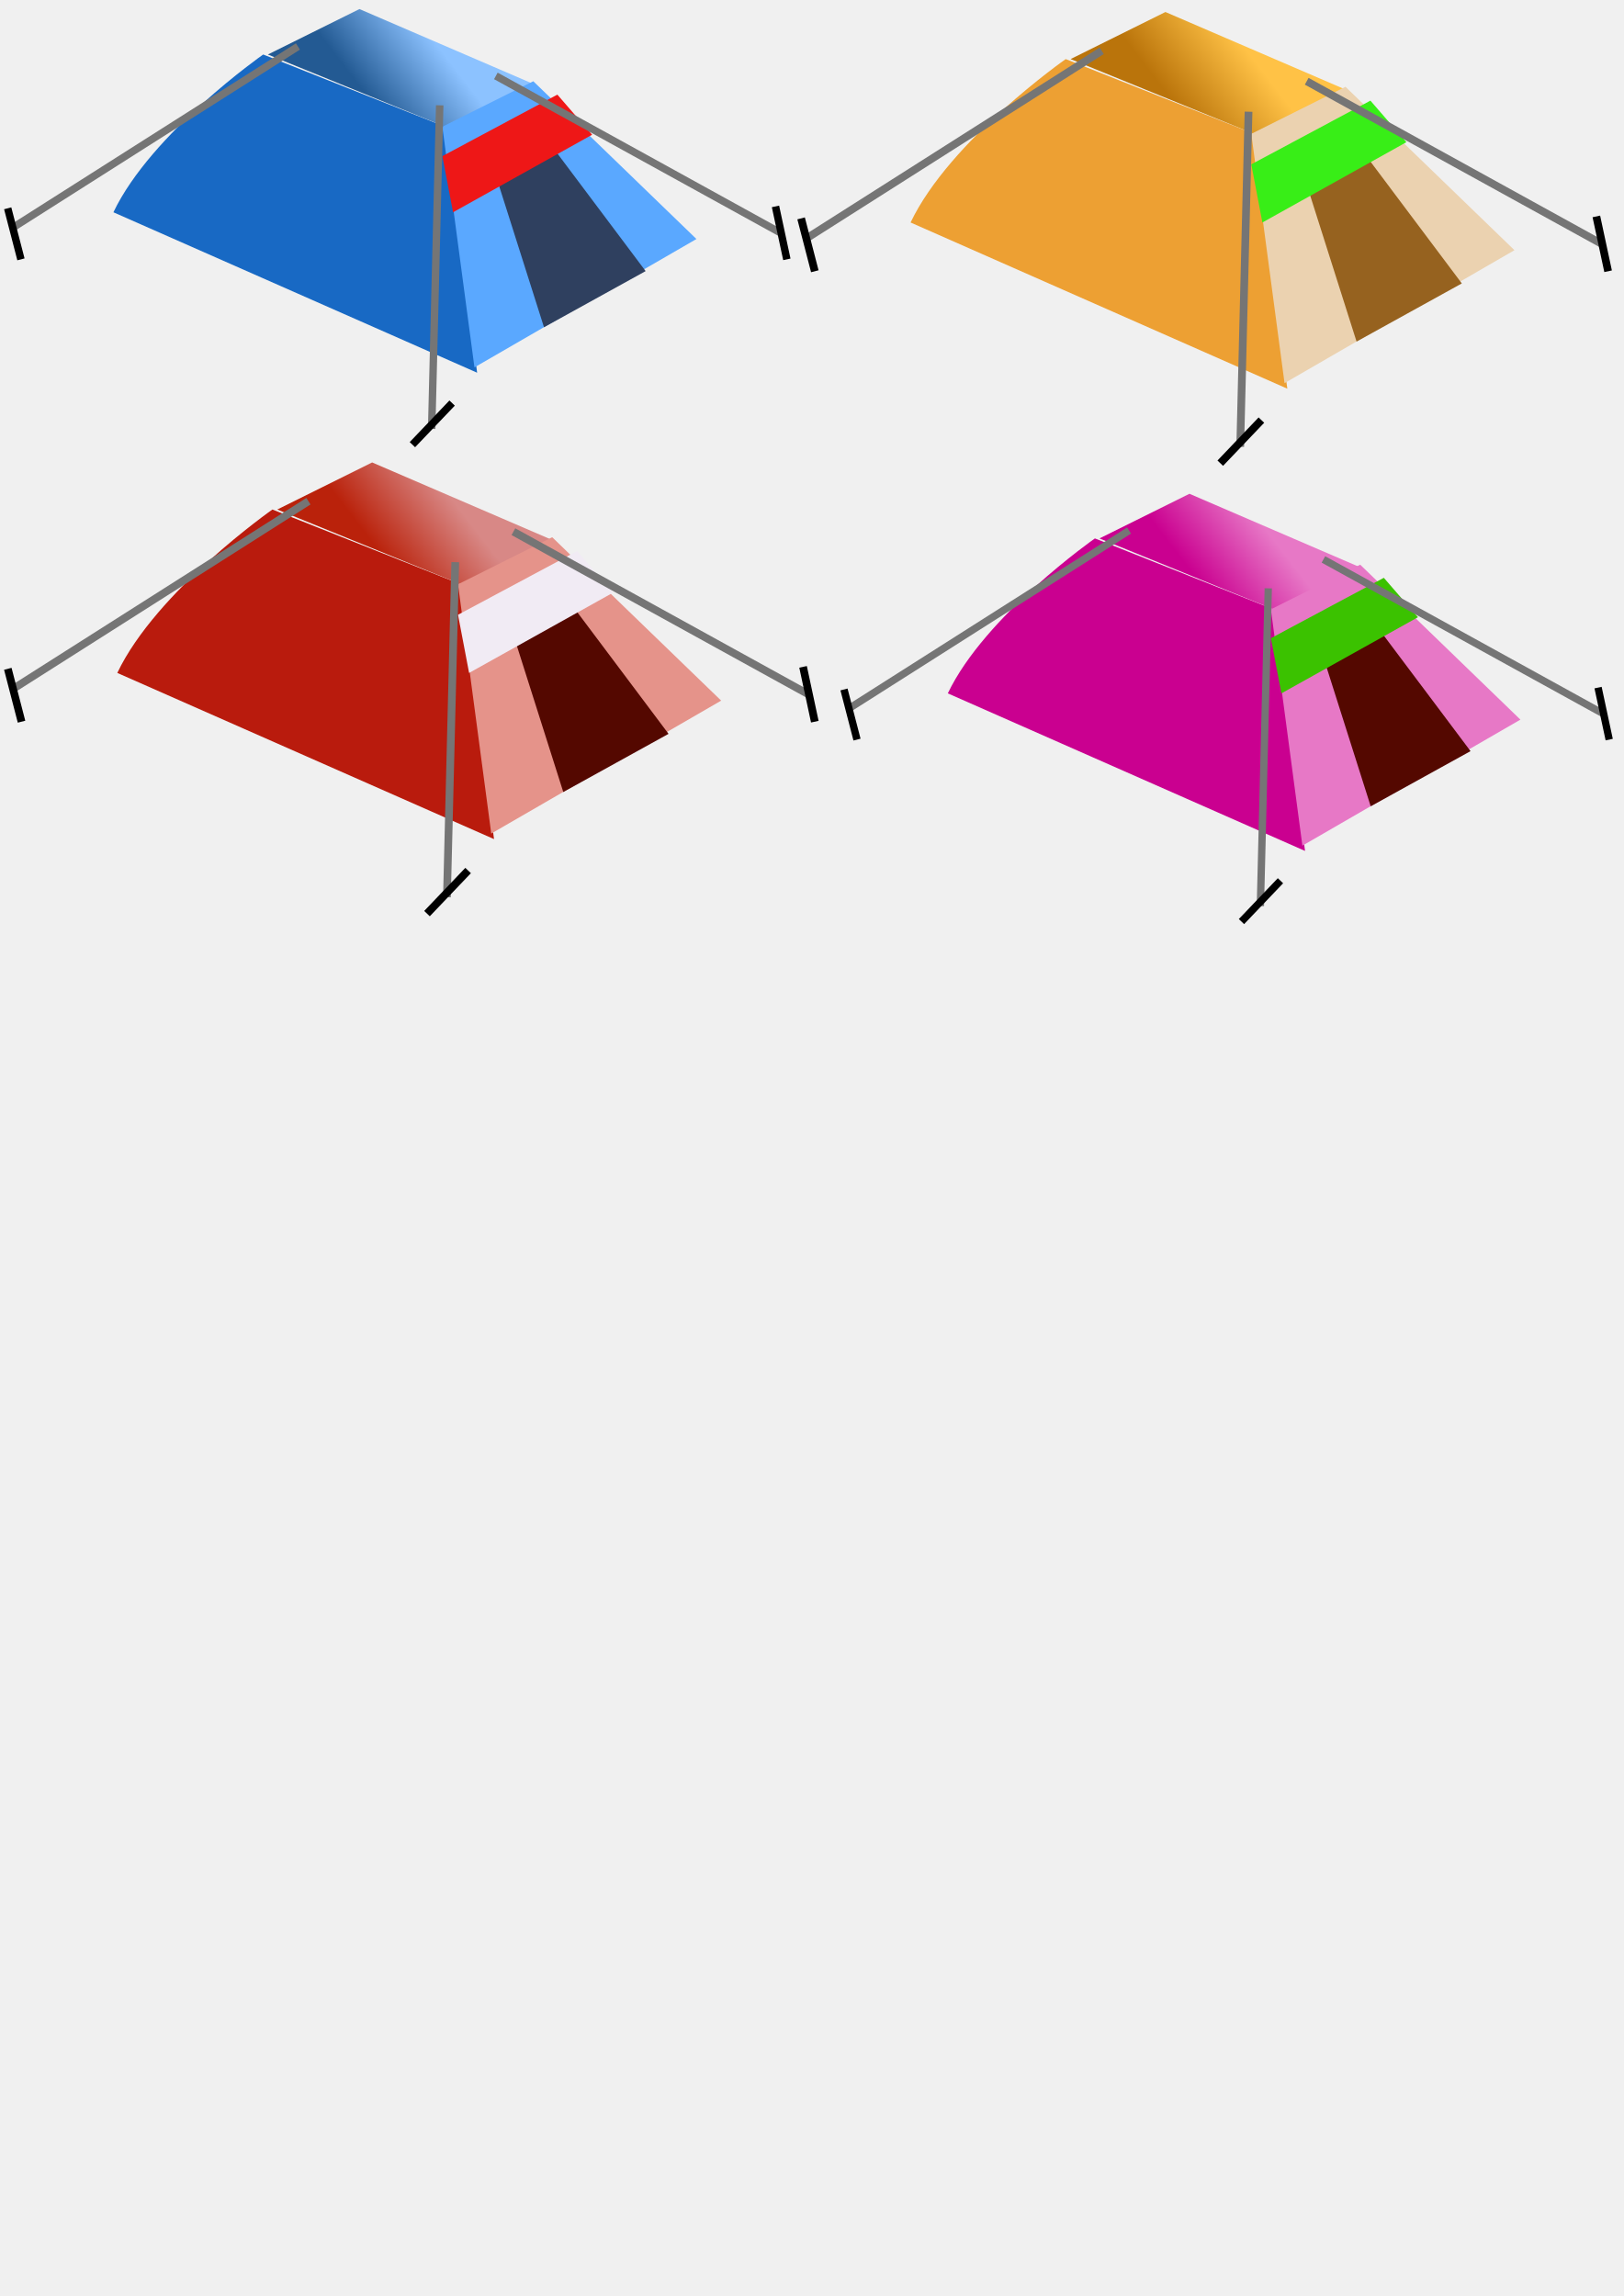
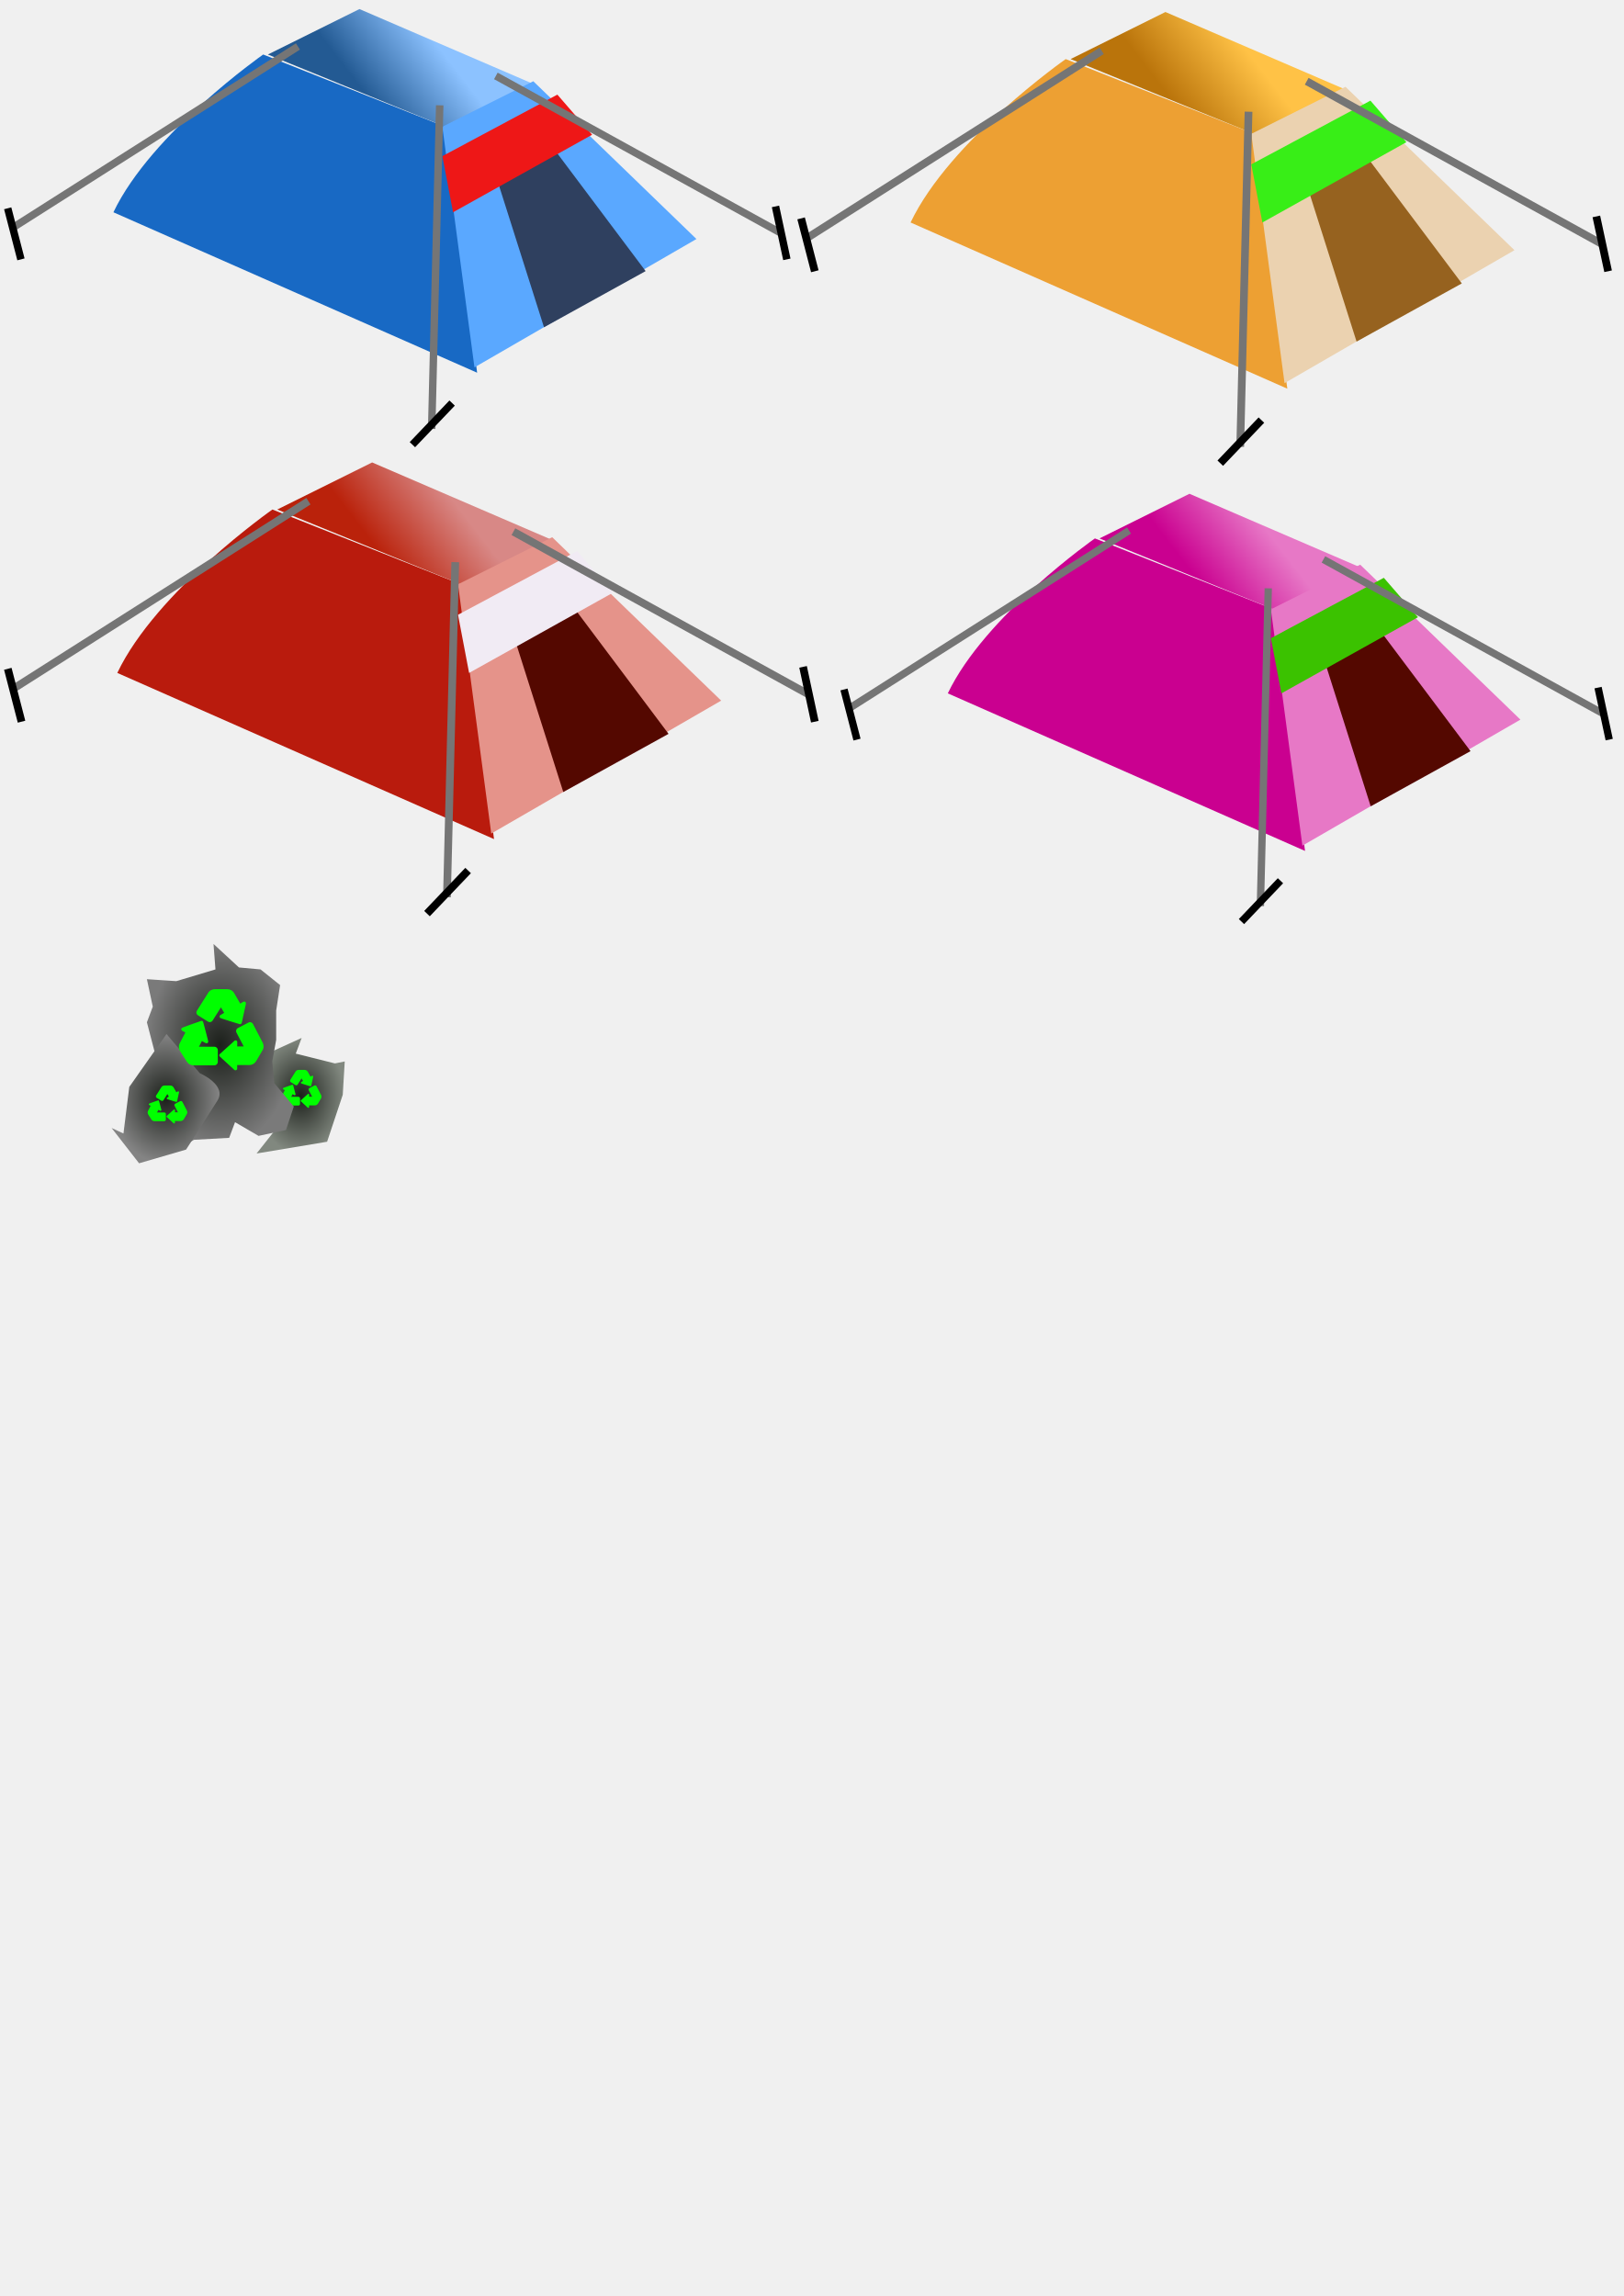
<svg xmlns="http://www.w3.org/2000/svg" xmlns:xlink="http://www.w3.org/1999/xlink" width="210mm" height="297mm" viewBox="0 0 210 297" version="1.1" id="svg49950">
  <defs id="defs49947">
+     <linearGradient id="linearGradient57663">
+       <stop style="stop-color:#1c201b;stop-opacity:1;" offset="0" id="stop57659" />
+       <stop style="stop-color:#848484;stop-opacity:1;" offset="1" id="stop57661" />
+     </linearGradient>
+     <linearGradient id="linearGradient57655">
+       <stop style="stop-color:#1c201b;stop-opacity:1;" offset="0" id="stop57651" />
+       <stop style="stop-color:#81887f;stop-opacity:1;" offset="1" id="stop57653" />
+     </linearGradient>
+     <linearGradient id="linearGradient57587">
+       <stop style="stop-color:#1c201b;stop-opacity:1;" offset="0" id="stop57583" />
+       <stop style="stop-color:#7a7a7a;stop-opacity:1;" offset="1" id="stop57585" />
+     </linearGradient>
    <linearGradient id="linearGradient53693">
      <stop style="stop-color:#ca0090;stop-opacity:1;" offset="0" id="stop53689" />
      <stop style="stop-color:#e778c6;stop-opacity:1;" offset="1" id="stop53691" />
    </linearGradient>
    <linearGradient id="linearGradient53394">
      <stop style="stop-color:#ba220b;stop-opacity:1;" offset="0" id="stop53390" />
      <stop style="stop-color:#d88886;stop-opacity:1;" offset="1" id="stop53392" />
    </linearGradient>
    <linearGradient id="linearGradient53164">
      <stop style="stop-color:#ba740b;stop-opacity:1;" offset="0" id="stop53160" />
      <stop style="stop-color:#ffc246;stop-opacity:1;" offset="1" id="stop53162" />
    </linearGradient>
    <linearGradient id="linearGradient52250">
      <stop style="stop-color:#235a93;stop-opacity:1;" offset="0" id="stop52246" />
      <stop style="stop-color:#8cc2ff;stop-opacity:1;" offset="1" id="stop52248" />
    </linearGradient>
    <linearGradient xlink:href="#linearGradient52250" id="linearGradient52252" x1="61.956" y1="42.999" x2="71.167" y2="35.906" gradientUnits="userSpaceOnUse" gradientTransform="matrix(0.9654786,0,0,0.9654786,-11.96639,-28.576)" />
    <linearGradient xlink:href="#linearGradient53164" id="linearGradient53078" gradientUnits="userSpaceOnUse" x1="61.956" y1="42.999" x2="71.167" y2="35.906" gradientTransform="translate(90.18309,-29.25776)" />
    <linearGradient xlink:href="#linearGradient53394" id="linearGradient53239" gradientUnits="userSpaceOnUse" gradientTransform="translate(-12.41563,29.00819)" x1="61.956" y1="42.999" x2="71.167" y2="35.906" />
    <linearGradient xlink:href="#linearGradient53693" id="linearGradient53469" gradientUnits="userSpaceOnUse" gradientTransform="matrix(0.9482179,0,0,0.9482179,96.42655,34.65691)" x1="61.956" y1="42.999" x2="71.167" y2="35.906" />
+     <radialGradient xlink:href="#linearGradient57587" id="radialGradient57591" cx="28.5" cy="135.152" fx="28.5" fy="135.152" r="9.5" gradientTransform="matrix(1,0,0,1.373333,0,-50.45662)" gradientUnits="userSpaceOnUse" />
+     <radialGradient xlink:href="#linearGradient57655" id="radialGradient57657" cx="38.886" cy="141.738" fx="38.886" fy="141.738" r="5.7" gradientTransform="matrix(1,0,0,1.311111,0,-44.09636)" gradientUnits="userSpaceOnUse" />
+     <radialGradient xlink:href="#linearGradient57663" id="radialGradient57665" cx="21.416" cy="142.118" fx="21.416" fy="142.118" r="6.977" gradientTransform="matrix(1,0,0,1.198279,0,-28.17912)" gradientUnits="userSpaceOnUse" />
  </defs>
  <g id="layer1">
    <path style="fill:#1869c4;fill-opacity:1;stroke:none;stroke-width:0.965;stroke-opacity:1" d="M 14.668,27.459 61.709,48.213 57.559,16.39 34.038,7.051 c 0,0 -14.478,10.135 -19.37,20.408 z" id="path50492" />
    <path style="fill:url(#linearGradient52252);fill-opacity:1;stroke:none;stroke-width:0.965" d="M 34.643,7.051 46.49,1.171 68.973,10.856 57.559,16.39 Z" id="path50494" />
    <path style="fill:#5aa8ff;fill-opacity:1;stroke:none;stroke-width:0.965;stroke-opacity:1" d="M 61.363,47.521 90.073,30.918 68.973,10.51 57.213,16.39 Z" id="path50496" />
    <path style="fill:#2f405f;fill-opacity:1;stroke:none;stroke-width:0.965" d="m 70.357,42.333 -6.918,-21.791 6.572,-3.459 13.49,17.987 z" id="path50498" />
    <path style="fill:#ee1717;fill-opacity:1;stroke:none;stroke-width:0.965" d="M 57.213,20.195 72.086,12.24 76.583,17.428 58.596,27.459 Z" id="path50500" />
    <path style="fill:#ffffff;stroke:#757575;stroke-width:0.965" d="M 38.534,6.014 1.524,29.534" id="path50506" />
    <path style="fill:#ffffff;stroke:#757575;stroke-width:0.965" d="M 56.867,13.623 55.829,55.477" id="path50508" />
    <path style="fill:#ffffff;stroke:#757575;stroke-width:0.965" d="M 64.131,9.818 101.141,30.226" id="path50510" />
    <path style="fill:none;fill-opacity:1;stroke:#000000;stroke-width:0.965;stroke-opacity:1" d="m 0.997,26.945 1.712,6.604" id="path51916" />
    <path style="fill:none;fill-opacity:1;stroke:#000000;stroke-width:0.965;stroke-opacity:1" d="m 58.474,52.137 -5.136,5.381" id="path52188" />
    <path style="fill:none;fill-opacity:1;stroke:#000000;stroke-width:0.965;stroke-opacity:1" d="m 100.298,26.7 1.468,6.848" id="path52190" />
    <path style="fill:#eda033;fill-opacity:1;stroke:none;stroke-width:1;stroke-opacity:1" d="M 117.769,28.781 166.493,50.277 162.194,17.316 137.832,7.643 c 0,0 -14.996,10.498 -20.063,21.138 z" id="path50492-1" />
    <path style="fill:url(#linearGradient53078);fill-opacity:1;stroke:none;stroke-width:1" d="m 138.459,7.643 12.271,-6.09 23.287,10.031 -11.823,5.732 z" id="path50494-0" />
    <path style="fill:#ebd2b0;fill-opacity:1;stroke:none;stroke-width:1;stroke-opacity:1" d="M 166.135,49.56 195.871,32.363 174.017,11.226 161.836,17.316 Z" id="path50496-6" />
    <path style="fill:#96621f;fill-opacity:1;stroke:none;stroke-width:1" d="m 175.45,44.186 -7.165,-22.571 6.807,-3.583 13.972,18.63 z" id="path50498-1" />
    <path style="fill:#38ee17;fill-opacity:1;stroke:none;stroke-width:1" d="m 161.836,21.257 15.405,-8.24 4.657,5.374 -18.63,10.39 z" id="path50500-6" />
    <path style="fill:#ffffff;stroke:#757575;stroke-width:1" d="M 142.489,6.569 104.155,30.93" id="path50506-4" />
    <path style="fill:#ffffff;stroke:#757575;stroke-width:1" d="m 161.477,14.45 -1.075,43.35" id="path50508-5" />
    <path style="fill:#ffffff;stroke:#757575;stroke-width:1" d="m 169.001,10.509 38.334,21.138" id="path50510-1" />
    <path style="fill:none;fill-opacity:1;stroke:#000000;stroke-width:1;stroke-opacity:1" d="m 103.61,28.248 1.773,6.84" id="path51916-6" />
    <path style="fill:none;fill-opacity:1;stroke:#000000;stroke-width:1;stroke-opacity:1" d="m 163.142,54.341 -5.32,5.573" id="path52188-0" />
    <path style="fill:none;fill-opacity:1;stroke:#000000;stroke-width:1;stroke-opacity:1" d="m 206.462,27.995 1.52,7.093" id="path52190-5" />
    <path style="fill:#b91b0d;fill-opacity:1;stroke:none;stroke-width:1;stroke-opacity:1" d="M 15.171,87.047 63.894,108.543 59.595,75.582 35.233,65.909 c 0,0 -14.996,10.498 -20.063,21.138 z" id="path50492-1-0" />
    <path style="fill:url(#linearGradient53239);fill-opacity:1;stroke:none;stroke-width:1" d="M 35.86,65.909 48.131,59.819 71.418,69.85 59.595,75.582 Z" id="path50494-0-8" />
    <path style="fill:#e5938a;fill-opacity:1;stroke:none;stroke-width:1;stroke-opacity:1" d="M 63.536,107.826 93.272,90.629 71.418,69.492 59.237,75.582 Z" id="path50496-6-7" />
    <path style="fill:#540800;fill-opacity:1;stroke:none;stroke-width:1" d="m 72.851,102.452 -7.165,-22.571 6.807,-3.583 13.972,18.63 z" id="path50498-1-6" />
    <path style="fill:#f1ebf4;fill-opacity:1;stroke:none;stroke-width:1" d="m 59.237,79.523 15.405,-8.24 4.657,5.374 -18.63,10.39 z" id="path50500-6-2" />
    <path style="fill:#ffffff;stroke:#757575;stroke-width:1" d="M 39.891,64.834 1.557,89.196" id="path50506-4-3" />
    <path style="fill:#ffffff;stroke:#757575;stroke-width:1" d="M 58.879,72.716 57.804,116.066" id="path50508-5-7" />
    <path style="fill:#ffffff;stroke:#757575;stroke-width:1" d="M 66.402,68.775 104.736,89.913" id="path50510-1-3" />
    <path style="fill:none;fill-opacity:1;stroke:#000000;stroke-width:1;stroke-opacity:1" d="m 1.011,86.514 1.773,6.84" id="path51916-6-6" />
    <path style="fill:none;fill-opacity:1;stroke:#000000;stroke-width:1;stroke-opacity:1" d="M 60.543,112.607 55.224,118.18" id="path52188-0-5" />
    <path style="fill:none;fill-opacity:1;stroke:#000000;stroke-width:1;stroke-opacity:1" d="m 103.863,86.261 1.52,7.093" id="path52190-5-4" />
    <path style="fill:#ca0090;fill-opacity:1;stroke:none;stroke-width:0.948;stroke-opacity:1" d="m 122.584,89.69 46.201,20.383 -4.077,-31.253 -23.1,-9.172 c 0,0 -14.22,9.954 -19.024,20.043 z" id="path50492-1-0-8" />
    <path style="fill:url(#linearGradient53469);fill-opacity:1;stroke:none;stroke-width:0.948" d="m 142.203,69.647 11.635,-5.775 22.081,9.512 -11.21,5.435 z" id="path50494-0-8-0" />
    <path style="fill:#e778c6;fill-opacity:1;stroke:none;stroke-width:0.948;stroke-opacity:1" d="M 168.445,109.393 196.641,93.087 175.919,73.044 164.369,78.819 Z" id="path50496-6-7-8" />
    <path style="fill:#540800;fill-opacity:1;stroke:none;stroke-width:0.948" d="m 177.278,104.298 -6.794,-21.402 6.455,-3.397 13.249,17.665 z" id="path50498-1-6-0" />
    <path style="fill:#3bc200;fill-opacity:1;stroke:none;stroke-width:0.948" d="m 164.369,82.556 14.608,-7.813 4.416,5.096 -17.665,9.852 z" id="path50500-6-2-9" />
    <path style="fill:#ffffff;stroke:#757575;stroke-width:0.948" d="M 146.024,68.628 109.675,91.728" id="path50506-4-3-5" />
    <path style="fill:#ffffff;stroke:#757575;stroke-width:0.948" d="m 164.029,76.102 -1.019,41.105" id="path50508-5-7-9" />
    <path style="fill:#ffffff;stroke:#757575;stroke-width:0.948" d="m 171.163,72.365 36.349,20.043" id="path50510-1-3-8" />
    <path style="fill:none;fill-opacity:1;stroke:#000000;stroke-width:0.948;stroke-opacity:1" d="m 109.158,89.185 1.681,6.486" id="path51916-6-6-9" />
    <path style="fill:none;fill-opacity:1;stroke:#000000;stroke-width:0.948;stroke-opacity:1" d="m 165.608,113.927 -5.044,5.285" id="path52188-0-5-9" />
    <path style="fill:none;fill-opacity:1;stroke:#000000;stroke-width:0.948;stroke-opacity:1" d="m 206.684,88.945 1.441,6.726" id="path52190-5-4-0" />
+     <path style="fill:url(#radialGradient57657);fill-opacity:1;stroke:none;stroke-width:1;stroke-opacity:1" d="m 43.319,137.558 -5.067,-1.267 0.76,-2.027 -5.573,2.533 3.547,7.6 -3.8,4.813 9.12,-1.52 2.027,-6.08 0.253,-4.307" id="path57649" />
+     <g aria-label="♻️" id="text57773-3-9" style="font-size:5.221px;-inkscape-font-specification:sans-serif;text-align:center;text-anchor:middle;fill:#00ff00;stroke-width:0.154">
+       <path d="m 40.163,139.267 q 0.02,-0.01 0.054,-0.031 0.033,-0.023 0.069,-0.043 0.036,-0.02 0.069,-0.036 0.033,-0.015 0.054,-0.015 0.041,0 0.069,0.031 0.031,0.028 0.031,0.069 0,0.066 -0.023,0.148 -0.02,0.082 -0.033,0.145 -0.028,0.143 -0.061,0.283 -0.031,0.138 -0.061,0.278 -0.018,0.082 -0.033,0.171 -0.015,0.087 -0.041,0.168 -0.013,0.036 -0.038,0.059 -0.023,0.02 -0.061,0.02 -0.01,0 -0.094,-0.023 -0.082,-0.025 -0.204,-0.061 -0.122,-0.038 -0.265,-0.082 -0.143,-0.046 -0.27,-0.087 -0.127,-0.041 -0.222,-0.071 -0.092,-0.031 -0.117,-0.041 -0.033,-0.013 -0.054,-0.038 -0.018,-0.025 -0.018,-0.061 0,-0.056 0.051,-0.087 l 0.229,-0.135 -0.196,-0.334 -0.505,0.801 q -0.028,0.043 -0.074,0.069 -0.046,0.025 -0.097,0.025 -0.061,0 -0.11,-0.031 l -0.607,-0.382 q -0.043,-0.028 -0.071,-0.074 -0.025,-0.046 -0.025,-0.097 0,-0.056 0.033,-0.11 l 0.683,-1.084 -0.005,0.008 q 0.064,-0.107 0.173,-0.166 0.112,-0.059 0.235,-0.059 h 0.752 q 0.13,0 0.242,0.064 0.112,0.064 0.178,0.178 z m -1.938,2.302 q 0,0.041 -0.031,0.071 -0.028,0.031 -0.069,0.031 -0.02,0 -0.059,-0.015 -0.038,-0.018 -0.082,-0.041 -0.043,-0.023 -0.084,-0.046 -0.038,-0.023 -0.059,-0.033 l -0.181,0.344 h 0.938 q 0.084,0 0.143,0.061 0.061,0.059 0.061,0.143 v 0.719 q 0,0.084 -0.061,0.143 -0.059,0.061 -0.143,0.061 h -1.287 0.025 q -0.127,0 -0.235,-0.059 -0.107,-0.059 -0.176,-0.166 l -0.405,-0.637 q -0.074,-0.117 -0.074,-0.257 0,-0.12 0.056,-0.227 l 0.337,-0.645 -0.194,-0.102 q -0.025,-0.013 -0.041,-0.038 -0.015,-0.025 -0.015,-0.053 0,-0.036 0.018,-0.056 0.02,-0.023 0.051,-0.038 0.02,-0.01 0.112,-0.046 0.094,-0.036 0.219,-0.082 0.127,-0.046 0.27,-0.097 0.143,-0.051 0.263,-0.092 0.122,-0.043 0.204,-0.071 0.084,-0.028 0.092,-0.028 0.071,0 0.097,0.074 0.008,0.025 0.033,0.12 0.028,0.094 0.061,0.222 0.036,0.127 0.071,0.27 0.038,0.143 0.069,0.265 0.033,0.122 0.054,0.209 0.02,0.084 0.02,0.097 z m 2.149,0.293 -0.439,-0.839 q -0.023,-0.041 -0.023,-0.094 0,-0.056 0.028,-0.105 0.031,-0.051 0.082,-0.076 l 0.64,-0.331 q 0.041,-0.023 0.094,-0.023 0.056,0 0.105,0.031 0.051,0.028 0.076,0.079 l 0.599,1.155 v 0.005 q 0.041,0.097 0.041,0.196 0,0.13 -0.066,0.24 l -0.382,0.65 q -0.066,0.112 -0.178,0.176 -0.112,0.064 -0.242,0.064 l -0.729,-0.003 v 0.219 q 0,0.043 -0.031,0.071 -0.028,0.031 -0.071,0.031 -0.043,0 -0.069,-0.025 l -0.882,-0.808 q -0.015,-0.015 -0.025,-0.036 -0.01,-0.02 -0.01,-0.041 0,-0.043 0.036,-0.074 l 0.887,-0.803 q 0.033,-0.028 0.069,-0.028 0.041,0 0.071,0.031 0.031,0.031 0.031,0.071 l -0.003,0.268 z" id="path59422" />
+     </g>
+     <path style="fill:url(#radialGradient57591);fill-opacity:1;stroke:none;stroke-width:1;stroke-opacity:1" d="m 27.613,122.105 0.253,3.293 -5.067,1.52 -3.8,-0.253 0.76,3.547 -0.76,2.027 1.52,5.827 0.253,5.067 3.04,5.067 1.267,-0.76 4.56,-0.253 0.76,-2.027 3.04,1.773 3.547,-0.76 1.013,-3.04 -2.533,-3.04 -0.253,-2.787 0.507,-2.787 v -3.8 l 0.507,-3.293 -2.533,-2.027 -2.787,-0.253 z" id="path57581" />
+     <path style="fill:url(#radialGradient57665);fill-opacity:1;stroke:none;stroke-width:1;stroke-opacity:1" d="m 15.96,146.678 0.76,-6.08 4.813,-6.84 4.307,5.067 c 0,0 3.547,1.52 2.28,3.547 -1.267,2.027 -4.053,6.333 -4.053,6.333 l -6.08,1.773 -3.547,-4.56 3.293,1.52 z" id="path57647" />
+     <g aria-label="♻️" id="text57773" style="font-size:11.152px;-inkscape-font-specification:sans-serif;text-align:center;text-anchor:middle;fill:#00ff00;stroke-width:0.329">
+       <path d="m 31.071,129.819 q 0.044,-0.022 0.114,-0.065 0.071,-0.049 0.147,-0.093 0.076,-0.044 0.147,-0.076 0.071,-0.033 0.114,-0.033 0.087,0 0.147,0.065 0.065,0.06 0.065,0.147 0,0.142 -0.049,0.316 -0.044,0.174 -0.071,0.31 -0.06,0.305 -0.131,0.604 -0.065,0.294 -0.131,0.594 -0.038,0.174 -0.071,0.365 -0.033,0.185 -0.087,0.359 -0.027,0.076 -0.082,0.125 -0.049,0.044 -0.131,0.044 -0.022,0 -0.201,-0.049 -0.174,-0.054 -0.436,-0.131 -0.261,-0.082 -0.566,-0.174 -0.305,-0.098 -0.577,-0.185 -0.272,-0.087 -0.474,-0.152 -0.196,-0.065 -0.25,-0.087 -0.071,-0.027 -0.114,-0.082 -0.038,-0.054 -0.038,-0.131 0,-0.12 0.109,-0.185 l 0.49,-0.289 -0.419,-0.713 -1.078,1.71 q -0.06,0.093 -0.158,0.147 -0.098,0.054 -0.207,0.054 -0.131,0 -0.234,-0.065 L 25.604,131.333 q -0.093,-0.06 -0.152,-0.158 -0.054,-0.098 -0.054,-0.207 0,-0.12 0.071,-0.234 l 1.459,-2.314 -0.011,0.016 q 0.136,-0.229 0.37,-0.354 0.24,-0.125 0.501,-0.125 h 1.606 q 0.278,0 0.517,0.136 0.24,0.136 0.381,0.381 z m -4.139,4.917 q 0,0.087 -0.065,0.152 -0.06,0.065 -0.147,0.065 -0.044,0 -0.125,-0.033 -0.082,-0.038 -0.174,-0.087 -0.093,-0.049 -0.18,-0.098 -0.082,-0.049 -0.125,-0.071 l -0.387,0.735 h 2.004 q 0.18,0 0.305,0.131 0.131,0.125 0.131,0.305 v 1.536 q 0,0.18 -0.131,0.305 -0.125,0.131 -0.305,0.131 h -2.75 0.054 q -0.272,0 -0.501,-0.125 -0.229,-0.125 -0.376,-0.354 l -0.866,-1.361 q -0.158,-0.25 -0.158,-0.55 0,-0.256 0.12,-0.485 l 0.719,-1.378 -0.414,-0.218 q -0.054,-0.027 -0.087,-0.082 -0.033,-0.054 -0.033,-0.114 0,-0.076 0.038,-0.12 0.044,-0.049 0.109,-0.082 0.044,-0.022 0.24,-0.098 0.201,-0.076 0.468,-0.174 0.272,-0.098 0.577,-0.207 0.305,-0.109 0.561,-0.196 0.261,-0.093 0.436,-0.152 0.18,-0.06 0.196,-0.06 0.152,0 0.207,0.158 0.016,0.054 0.071,0.256 0.06,0.201 0.131,0.474 0.076,0.272 0.152,0.577 0.082,0.305 0.147,0.566 0.071,0.261 0.114,0.447 0.044,0.18 0.044,0.207 z m 4.59,0.626 -0.937,-1.792 q -0.049,-0.087 -0.049,-0.201 0,-0.12 0.06,-0.223 0.065,-0.109 0.174,-0.163 l 1.367,-0.708 q 0.087,-0.049 0.201,-0.049 0.12,0 0.223,0.065 0.109,0.06 0.163,0.169 l 1.28,2.467 v 0.011 q 0.087,0.207 0.087,0.419 0,0.278 -0.142,0.512 l -0.817,1.389 q -0.142,0.24 -0.381,0.376 -0.24,0.136 -0.517,0.136 l -1.557,-0.005 v 0.468 q 0,0.093 -0.065,0.152 -0.06,0.065 -0.152,0.065 -0.093,0 -0.147,-0.054 l -1.884,-1.726 q -0.033,-0.033 -0.054,-0.076 -0.022,-0.044 -0.022,-0.087 0,-0.093 0.076,-0.158 l 1.895,-1.715 q 0.071,-0.06 0.147,-0.06 0.087,0 0.152,0.065 0.065,0.065 0.065,0.152 l -0.005,0.572 z" id="path59416" />
+     </g>
+     <g aria-label="♻️" id="text57773-3" style="font-size:5.221px;-inkscape-font-specification:sans-serif;text-align:center;text-anchor:middle;fill:#00ff00;stroke-width:0.154">
+       <path d="m 22.81,141.29 q 0.02,-0.01 0.054,-0.031 0.033,-0.023 0.069,-0.043 0.036,-0.02 0.069,-0.036 0.033,-0.015 0.054,-0.015 0.041,0 0.069,0.031 0.031,0.028 0.031,0.069 0,0.066 -0.023,0.148 -0.02,0.082 -0.033,0.145 -0.028,0.143 -0.061,0.283 -0.031,0.138 -0.061,0.278 -0.018,0.082 -0.033,0.171 -0.015,0.087 -0.041,0.168 -0.013,0.036 -0.038,0.059 -0.023,0.02 -0.061,0.02 -0.01,0 -0.094,-0.023 -0.082,-0.025 -0.204,-0.061 -0.122,-0.038 -0.265,-0.082 -0.143,-0.046 -0.27,-0.087 -0.127,-0.041 -0.222,-0.071 -0.092,-0.031 -0.117,-0.041 -0.033,-0.013 -0.054,-0.038 -0.018,-0.025 -0.018,-0.061 0,-0.056 0.051,-0.087 l 0.229,-0.135 -0.196,-0.334 -0.505,0.801 q -0.028,0.043 -0.074,0.069 -0.046,0.025 -0.097,0.025 -0.061,0 -0.11,-0.031 l -0.607,-0.382 q -0.043,-0.028 -0.071,-0.074 -0.025,-0.046 -0.025,-0.097 0,-0.056 0.033,-0.11 l 0.683,-1.084 -0.005,0.008 q 0.064,-0.107 0.173,-0.166 0.112,-0.059 0.235,-0.059 h 0.752 q 0.13,0 0.242,0.064 0.112,0.064 0.178,0.178 z m -1.938,2.302 q 0,0.041 -0.031,0.071 -0.028,0.031 -0.069,0.031 -0.02,0 -0.059,-0.015 -0.038,-0.018 -0.082,-0.041 -0.043,-0.023 -0.084,-0.046 -0.038,-0.023 -0.059,-0.033 l -0.181,0.344 h 0.938 q 0.084,0 0.143,0.061 0.061,0.059 0.061,0.143 v 0.719 q 0,0.084 -0.061,0.143 -0.059,0.061 -0.143,0.061 h -1.287 0.025 q -0.127,0 -0.235,-0.059 -0.107,-0.059 -0.176,-0.166 L 19.169,144.168 q -0.074,-0.117 -0.074,-0.258 0,-0.12 0.056,-0.227 l 0.337,-0.645 -0.194,-0.102 q -0.025,-0.013 -0.041,-0.038 -0.015,-0.025 -0.015,-0.053 0,-0.036 0.018,-0.056 0.02,-0.023 0.051,-0.038 0.02,-0.01 0.112,-0.046 0.094,-0.036 0.219,-0.082 0.127,-0.046 0.27,-0.097 0.143,-0.051 0.263,-0.092 0.122,-0.043 0.204,-0.071 0.084,-0.028 0.092,-0.028 0.071,0 0.097,0.074 0.008,0.025 0.033,0.12 0.028,0.094 0.061,0.222 0.036,0.127 0.071,0.27 0.038,0.143 0.069,0.265 0.033,0.122 0.054,0.209 0.02,0.084 0.02,0.097 z m 2.149,0.293 -0.439,-0.839 q -0.023,-0.041 -0.023,-0.094 0,-0.056 0.028,-0.105 0.031,-0.051 0.082,-0.076 l 0.64,-0.331 q 0.041,-0.023 0.094,-0.023 0.056,0 0.105,0.031 0.051,0.028 0.076,0.079 l 0.599,1.155 v 0.005 q 0.041,0.097 0.041,0.196 0,0.13 -0.066,0.24 l -0.382,0.65 q -0.066,0.112 -0.178,0.176 -0.112,0.064 -0.242,0.064 l -0.729,-0.003 v 0.219 q 0,0.043 -0.031,0.071 -0.028,0.031 -0.071,0.031 -0.043,0 -0.069,-0.025 l -0.882,-0.808 q -0.015,-0.015 -0.025,-0.036 -0.01,-0.02 -0.01,-0.041 0,-0.043 0.036,-0.074 l 0.887,-0.803 q 0.033,-0.028 0.069,-0.028 0.041,0 0.071,0.031 0.031,0.031 0.031,0.071 l -0.003,0.268 z" id="path59419" />
+     </g>
  </g>
</svg>
